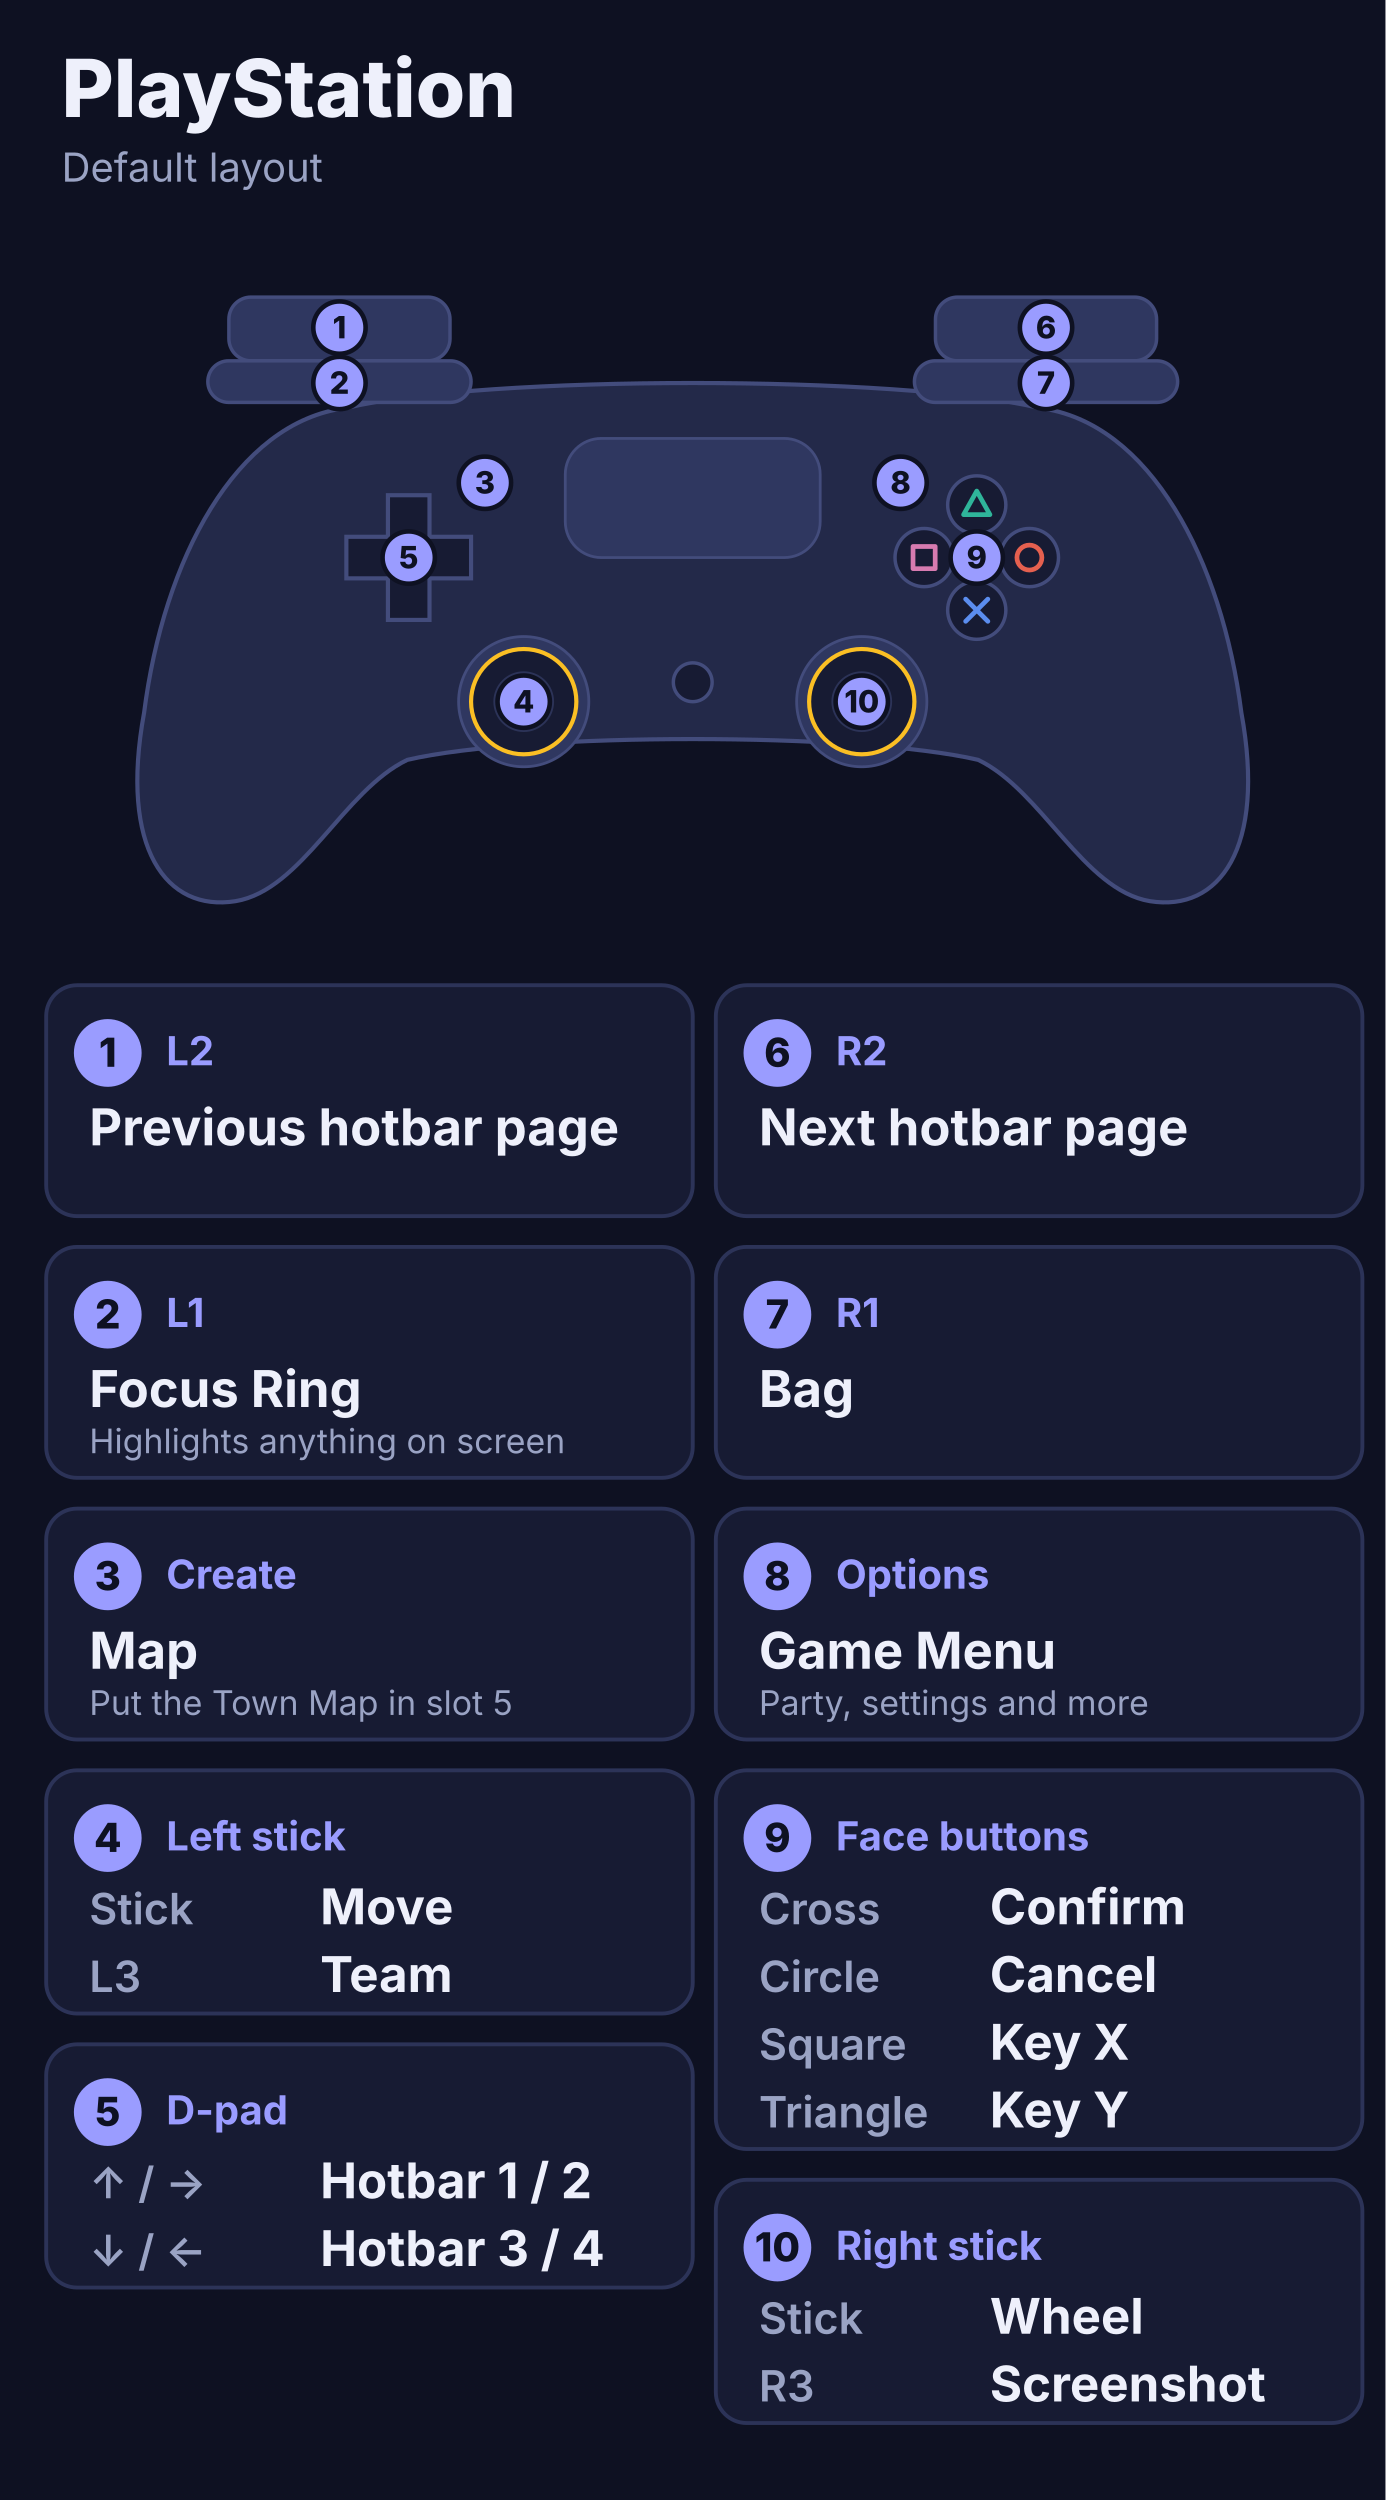
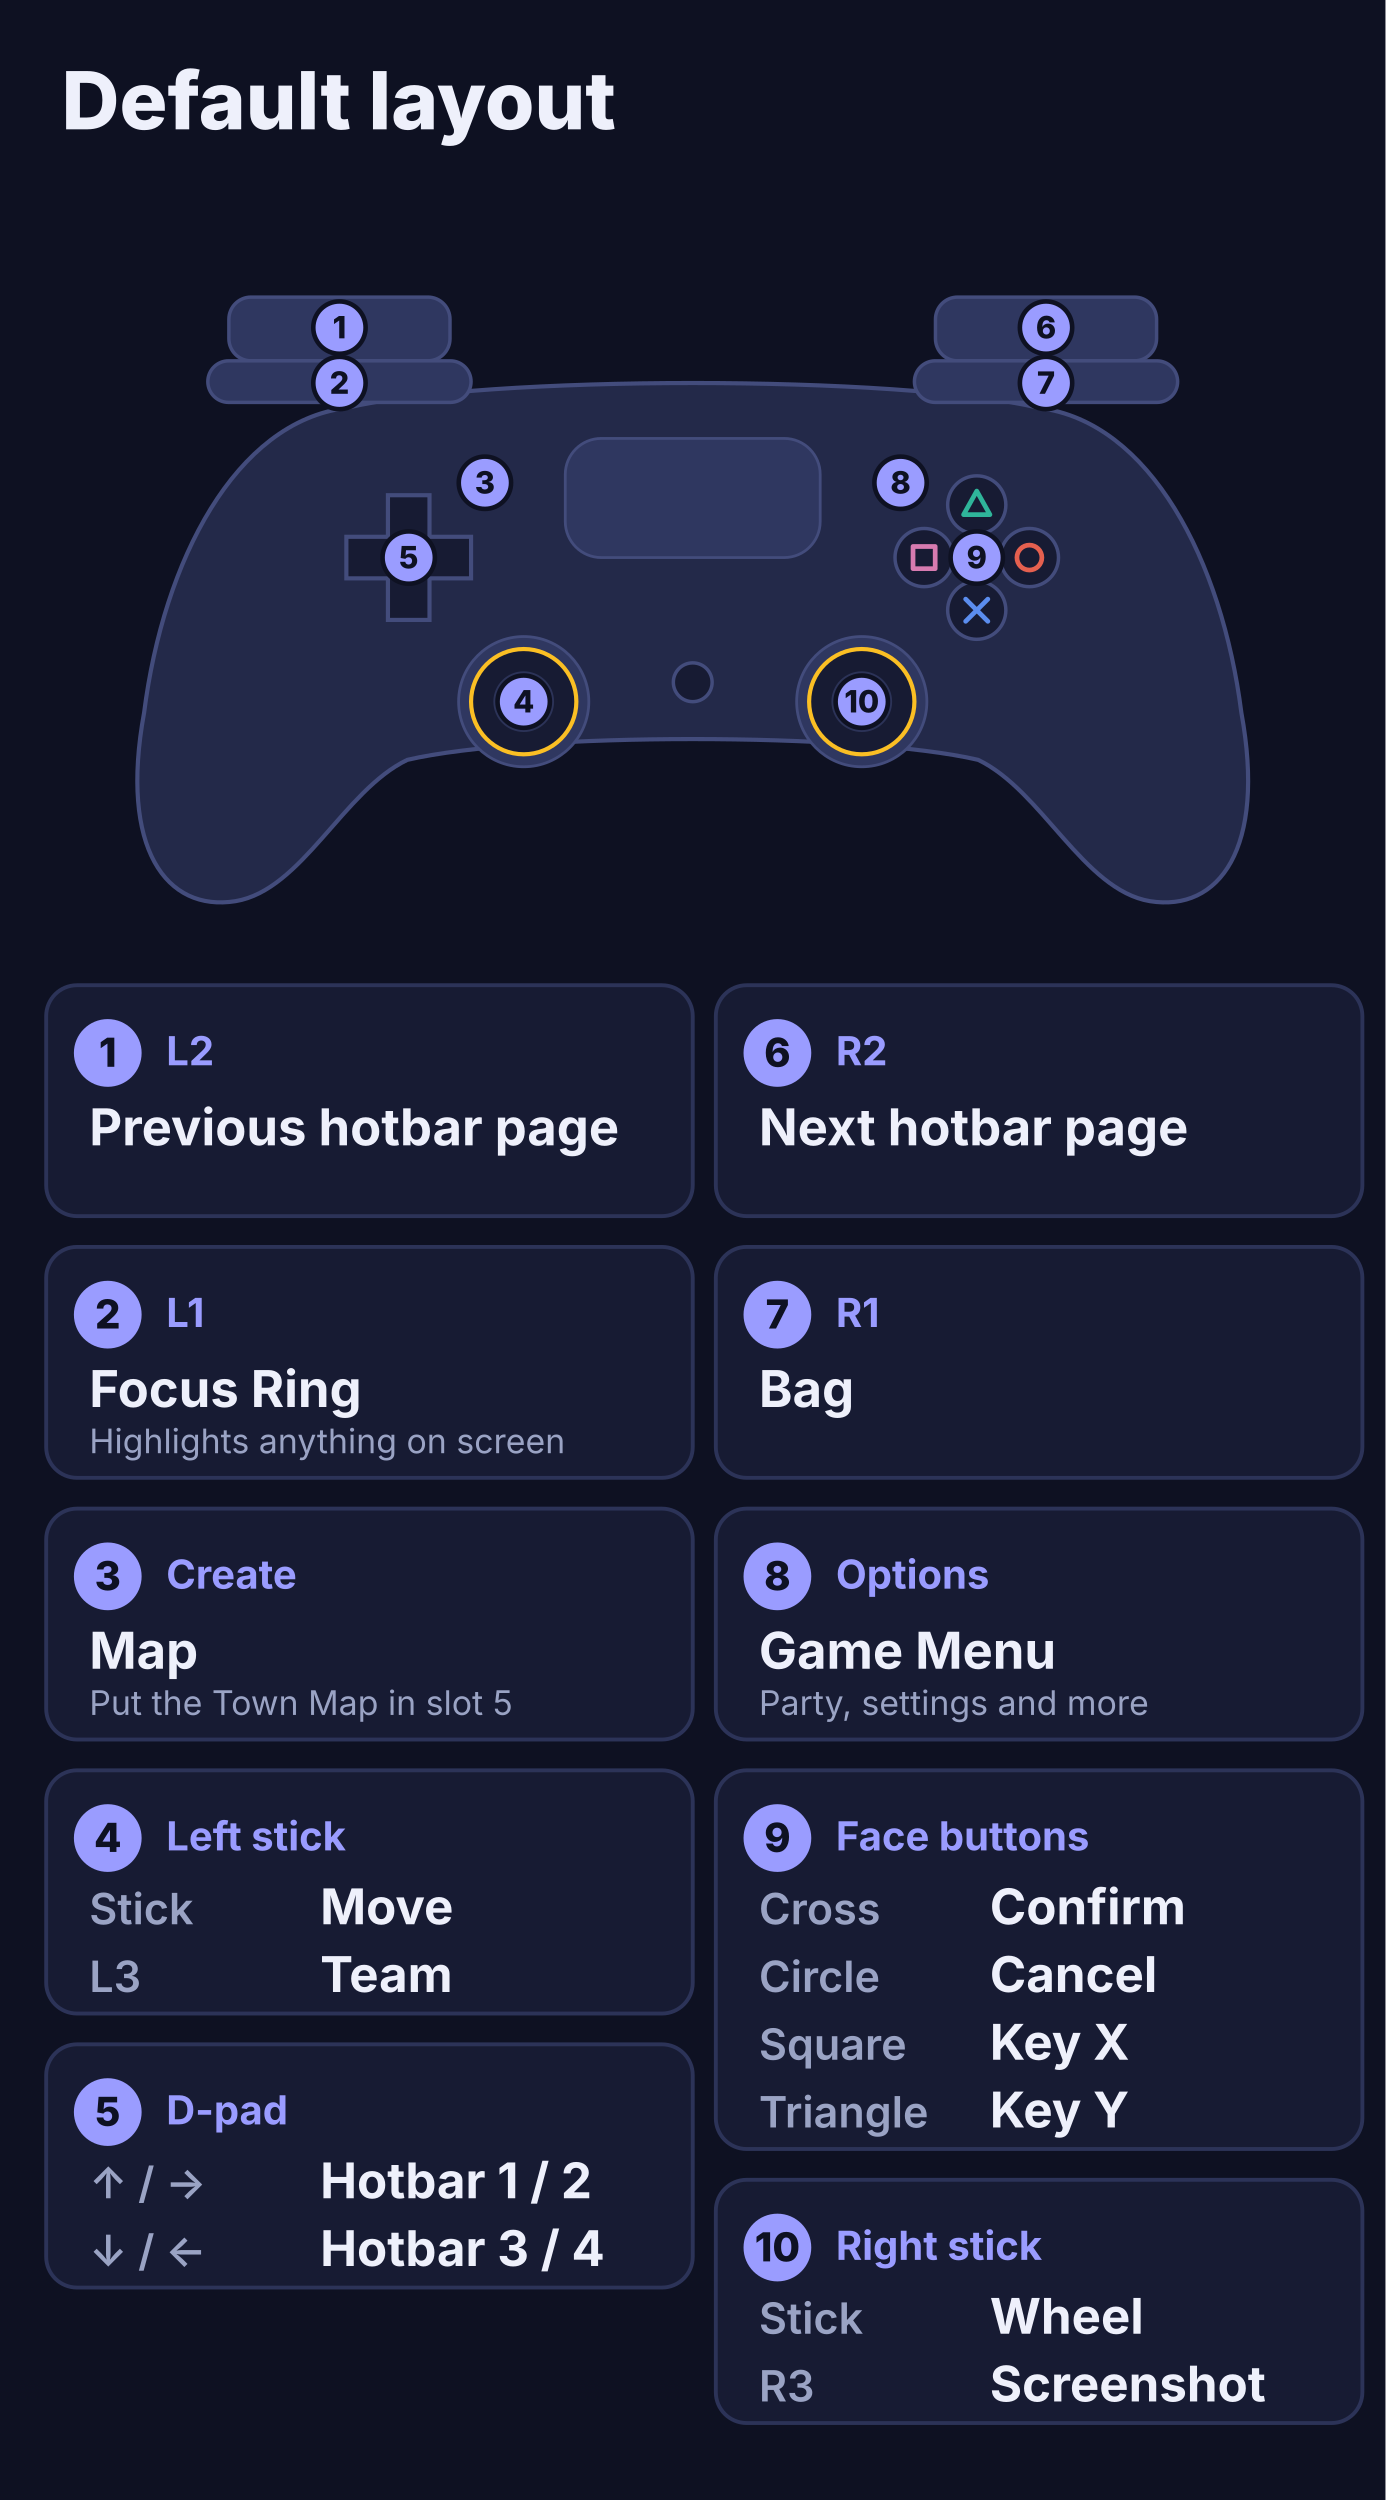
<svg xmlns="http://www.w3.org/2000/svg" viewBox="0 0 900 1624" width="900" height="1624" role="img" aria-labelledby="t d" font-family="'Segoe UI Variable Display','Segoe UI',Inter,'SF Pro Display',-apple-system,'Helvetica Neue',Arial,sans-serif">
  <rect width="900" height="1624" fill="#0e1122" />
-   <text x="40" y="76" font-size="52" font-weight="800" fill="#eef0fb" text-anchor="start">PlayStation</text>
-   <text x="40" y="118" font-size="26" font-weight="400" fill="#9aa3c4" text-anchor="start">Default layout</text>
+   <text x="40" y="84" font-size="52" font-weight="800" fill="#eef0fb" text-anchor="start">Default layout</text>
  <g transform="translate(450,400) scale(0.9)">
    <path d="M -250,-150 C -150,-174 150,-174 250,-150 C 330,-140 382,-40 396,70 C 414,168 380,214 330,206 C 282,198 252,126 206,104 C 120,84 -120,84 -206,104 C -252,126 -282,198 -330,206 C -380,214 -414,168 -396,70 C -382,-40 -330,-140 -250,-150 Z" fill="#232949" stroke="#434c7c" stroke-width="3" />
    <rect x="-92" y="-128" width="184" height="86" rx="26" fill="#2f3760" stroke="#434c7c" stroke-width="2" />
    <rect x="-334.8" y="-230" width="159.6" height="46" rx="16" fill="#2f3760" stroke="#434c7c" stroke-width="2.5" />
    <rect x="-350" y="-184" width="190" height="30" rx="15" fill="#2f3760" stroke="#434c7c" stroke-width="2.5" />
    <rect x="175.2" y="-230" width="159.6" height="46" rx="16" fill="#2f3760" stroke="#434c7c" stroke-width="2.5" />
    <rect x="160" y="-184" width="190" height="30" rx="15" fill="#2f3760" stroke="#434c7c" stroke-width="2.5" />
    <path d="M -220,-87 h 30 v 30 h 30 v 30 h -30 v 30 h -30 v -30 h -30 v -30 h 30 z" fill="#171b33" stroke="#434c7c" stroke-width="3" />
    <circle cx="-122" cy="62" r="47" fill="#2f3760" stroke="#434c7c" stroke-width="2" />
    <circle cx="-122" cy="62" r="38" fill="#171b33" stroke="#fbbf24" stroke-width="3" />
    <circle cx="-122" cy="62" r="20.9" fill="none" stroke="#2c3358" stroke-width="2" />
    <circle cx="122" cy="62" r="47" fill="#2f3760" stroke="#434c7c" stroke-width="2" />
    <circle cx="122" cy="62" r="38" fill="#171b33" stroke="#fbbf24" stroke-width="3" />
    <circle cx="122" cy="62" r="20.9" fill="none" stroke="#2c3358" stroke-width="2" />
    <circle cx="205" cy="-4" r="21" fill="#171b33" stroke="#434c7c" stroke-width="2.5" />
    <path d="M 197,-12 L 213,4 M 213,-12 L 197,4" fill="none" stroke="#5b8def" stroke-width="3.4" stroke-linecap="round" stroke-linejoin="round" />
    <circle cx="243" cy="-42" r="21" fill="#171b33" stroke="#434c7c" stroke-width="2.5" />
    <circle cx="243" cy="-42" r="9" fill="none" stroke="#e5604f" stroke-width="3.4" stroke-linecap="round" stroke-linejoin="round" />
    <circle cx="167" cy="-42" r="21" fill="#171b33" stroke="#434c7c" stroke-width="2.5" />
    <rect x="159" y="-50" width="16" height="16" fill="none" stroke="#d77bb0" stroke-width="3.4" stroke-linecap="round" stroke-linejoin="round" />
    <circle cx="205" cy="-80" r="21" fill="#171b33" stroke="#434c7c" stroke-width="2.5" />
    <path d="M 205,-90 L 214.5,-73 L 195.5,-73 Z" fill="none" stroke="#2fb59a" stroke-width="3.4" stroke-linecap="round" stroke-linejoin="round" />
    <rect x="-167" y="-103.5" width="34" height="15" rx="7.5" fill="#fbbf24" stroke="#434c7c" stroke-width="2.5" />
    <rect x="133" y="-103.5" width="34" height="15" rx="7.5" fill="#171b33" stroke="#434c7c" stroke-width="2.5" />
    <circle cx="0" cy="48" r="14" fill="#171b33" stroke="#434c7c" stroke-width="2.5" />
  </g>
  <circle cx="220.5" cy="212.8" r="17" fill="#9a9cff" stroke="#0e1122" stroke-width="3" />
  <text x="220.5" y="219.8" font-size="20" font-weight="800" fill="#0e1122" text-anchor="middle">1</text>
  <circle cx="220.5" cy="248.8" r="17" fill="#9a9cff" stroke="#0e1122" stroke-width="3" />
  <text x="220.5" y="255.8" font-size="20" font-weight="800" fill="#0e1122" text-anchor="middle">2</text>
  <circle cx="315" cy="313.6" r="17" fill="#9a9cff" stroke="#0e1122" stroke-width="3" />
  <text x="315" y="320.6" font-size="20" font-weight="800" fill="#0e1122" text-anchor="middle">3</text>
  <circle cx="340.2" cy="455.8" r="17" fill="#9a9cff" stroke="#0e1122" stroke-width="3" />
  <text x="340.2" y="462.8" font-size="20" font-weight="800" fill="#0e1122" text-anchor="middle">4</text>
  <circle cx="265.5" cy="362.2" r="17" fill="#9a9cff" stroke="#0e1122" stroke-width="3" />
  <text x="265.5" y="369.2" font-size="20" font-weight="800" fill="#0e1122" text-anchor="middle">5</text>
  <circle cx="679.5" cy="212.8" r="17" fill="#9a9cff" stroke="#0e1122" stroke-width="3" />
  <text x="679.5" y="219.8" font-size="20" font-weight="800" fill="#0e1122" text-anchor="middle">6</text>
  <circle cx="679.5" cy="248.8" r="17" fill="#9a9cff" stroke="#0e1122" stroke-width="3" />
  <text x="679.5" y="255.8" font-size="20" font-weight="800" fill="#0e1122" text-anchor="middle">7</text>
  <circle cx="585" cy="313.6" r="17" fill="#9a9cff" stroke="#0e1122" stroke-width="3" />
  <text x="585" y="320.6" font-size="20" font-weight="800" fill="#0e1122" text-anchor="middle">8</text>
  <circle cx="634.5" cy="362.2" r="17" fill="#9a9cff" stroke="#0e1122" stroke-width="3" />
  <text x="634.5" y="369.2" font-size="20" font-weight="800" fill="#0e1122" text-anchor="middle">9</text>
  <circle cx="559.8" cy="455.8" r="17" fill="#9a9cff" stroke="#0e1122" stroke-width="3" />
  <text x="559.8" y="462.8" font-size="20" font-weight="800" fill="#0e1122" text-anchor="middle">10</text>
  <rect x="30" y="640" width="420" height="150" rx="20" fill="#171b33" stroke="#2c3358" stroke-width="2.5" />
  <circle cx="70" cy="684" r="22" fill="#9a9cff" />
  <text x="70" y="693" font-size="26" font-weight="800" fill="#0e1122" text-anchor="middle">1</text>
  <text x="108" y="692" font-size="26" font-weight="700" fill="#9a9cff" text-anchor="start">L2</text>
  <text x="58" y="744" font-size="33" font-weight="700" fill="#eef0fb" text-anchor="start">Previous hotbar page</text>
  <rect x="30" y="810" width="420" height="150" rx="20" fill="#171b33" stroke="#2c3358" stroke-width="2.5" />
  <circle cx="70" cy="854" r="22" fill="#9a9cff" />
  <text x="70" y="863" font-size="26" font-weight="800" fill="#0e1122" text-anchor="middle">2</text>
  <text x="108" y="862" font-size="26" font-weight="700" fill="#9a9cff" text-anchor="start">L1</text>
  <text x="58" y="914" font-size="33" font-weight="700" fill="#eef0fb" text-anchor="start">Focus Ring</text>
  <text x="58" y="944" font-size="22" font-weight="400" fill="#9aa3c4" text-anchor="start">Highlights anything on screen</text>
  <rect x="30" y="980" width="420" height="150" rx="20" fill="#171b33" stroke="#2c3358" stroke-width="2.5" />
  <circle cx="70" cy="1024" r="22" fill="#9a9cff" />
  <text x="70" y="1033" font-size="26" font-weight="800" fill="#0e1122" text-anchor="middle">3</text>
  <text x="108" y="1032" font-size="26" font-weight="700" fill="#9a9cff" text-anchor="start">Create</text>
  <text x="58" y="1084" font-size="33" font-weight="700" fill="#eef0fb" text-anchor="start">Map</text>
  <text x="58" y="1114" font-size="22" font-weight="400" fill="#9aa3c4" text-anchor="start">Put the Town Map in slot 5</text>
  <rect x="30" y="1150" width="420" height="158" rx="20" fill="#171b33" stroke="#2c3358" stroke-width="2.5" />
  <circle cx="70" cy="1194" r="22" fill="#9a9cff" />
  <text x="70" y="1203" font-size="26" font-weight="800" fill="#0e1122" text-anchor="middle">4</text>
  <text x="108" y="1202" font-size="26" font-weight="700" fill="#9a9cff" text-anchor="start">Left stick</text>
  <text x="58" y="1250" font-size="28" font-weight="600" fill="#9aa3c4" text-anchor="start">Stick</text>
  <text x="208" y="1250" font-size="32" font-weight="700" fill="#eef0fb" text-anchor="start">Move</text>
  <text x="58" y="1294" font-size="28" font-weight="600" fill="#9aa3c4" text-anchor="start">L3</text>
  <text x="208" y="1294" font-size="32" font-weight="700" fill="#eef0fb" text-anchor="start">Team</text>
  <rect x="30" y="1328" width="420" height="158" rx="20" fill="#171b33" stroke="#2c3358" stroke-width="2.5" />
  <circle cx="70" cy="1372" r="22" fill="#9a9cff" />
  <text x="70" y="1381" font-size="26" font-weight="800" fill="#0e1122" text-anchor="middle">5</text>
  <text x="108" y="1380" font-size="26" font-weight="700" fill="#9a9cff" text-anchor="start">D-pad</text>
  <text x="58" y="1428" font-size="28" font-weight="600" fill="#9aa3c4" text-anchor="start">↑ / →</text>
  <text x="208" y="1428" font-size="32" font-weight="700" fill="#eef0fb" text-anchor="start">Hotbar 1 / 2</text>
  <text x="58" y="1472" font-size="28" font-weight="600" fill="#9aa3c4" text-anchor="start">↓ / ←</text>
  <text x="208" y="1472" font-size="32" font-weight="700" fill="#eef0fb" text-anchor="start">Hotbar 3 / 4</text>
  <rect x="465" y="640" width="420" height="150" rx="20" fill="#171b33" stroke="#2c3358" stroke-width="2.5" />
  <circle cx="505" cy="684" r="22" fill="#9a9cff" />
  <text x="505" y="693" font-size="26" font-weight="800" fill="#0e1122" text-anchor="middle">6</text>
  <text x="543" y="692" font-size="26" font-weight="700" fill="#9a9cff" text-anchor="start">R2</text>
  <text x="493" y="744" font-size="33" font-weight="700" fill="#eef0fb" text-anchor="start">Next hotbar page</text>
  <rect x="465" y="810" width="420" height="150" rx="20" fill="#171b33" stroke="#2c3358" stroke-width="2.5" />
  <circle cx="505" cy="854" r="22" fill="#9a9cff" />
  <text x="505" y="863" font-size="26" font-weight="800" fill="#0e1122" text-anchor="middle">7</text>
  <text x="543" y="862" font-size="26" font-weight="700" fill="#9a9cff" text-anchor="start">R1</text>
  <text x="493" y="914" font-size="33" font-weight="700" fill="#eef0fb" text-anchor="start">Bag</text>
  <rect x="465" y="980" width="420" height="150" rx="20" fill="#171b33" stroke="#2c3358" stroke-width="2.5" />
  <circle cx="505" cy="1024" r="22" fill="#9a9cff" />
  <text x="505" y="1033" font-size="26" font-weight="800" fill="#0e1122" text-anchor="middle">8</text>
  <text x="543" y="1032" font-size="26" font-weight="700" fill="#9a9cff" text-anchor="start">Options</text>
  <text x="493" y="1084" font-size="33" font-weight="700" fill="#eef0fb" text-anchor="start">Game Menu</text>
  <text x="493" y="1114" font-size="22" font-weight="400" fill="#9aa3c4" text-anchor="start">Party, settings and more</text>
  <rect x="465" y="1150" width="420" height="246" rx="20" fill="#171b33" stroke="#2c3358" stroke-width="2.5" />
  <circle cx="505" cy="1194" r="22" fill="#9a9cff" />
  <text x="505" y="1203" font-size="26" font-weight="800" fill="#0e1122" text-anchor="middle">9</text>
  <text x="543" y="1202" font-size="26" font-weight="700" fill="#9a9cff" text-anchor="start">Face buttons</text>
  <text x="493" y="1250" font-size="28" font-weight="600" fill="#9aa3c4" text-anchor="start">Cross</text>
  <text x="643" y="1250" font-size="32" font-weight="700" fill="#eef0fb" text-anchor="start">Confirm</text>
  <text x="493" y="1294" font-size="28" font-weight="600" fill="#9aa3c4" text-anchor="start">Circle</text>
  <text x="643" y="1294" font-size="32" font-weight="700" fill="#eef0fb" text-anchor="start">Cancel</text>
  <text x="493" y="1338" font-size="28" font-weight="600" fill="#9aa3c4" text-anchor="start">Square</text>
  <text x="643" y="1338" font-size="32" font-weight="700" fill="#eef0fb" text-anchor="start">Key X</text>
  <text x="493" y="1382" font-size="28" font-weight="600" fill="#9aa3c4" text-anchor="start">Triangle</text>
  <text x="643" y="1382" font-size="32" font-weight="700" fill="#eef0fb" text-anchor="start">Key Y</text>
  <rect x="465" y="1416" width="420" height="158" rx="20" fill="#171b33" stroke="#2c3358" stroke-width="2.5" />
  <circle cx="505" cy="1460" r="22" fill="#9a9cff" />
  <text x="505" y="1469" font-size="26" font-weight="800" fill="#0e1122" text-anchor="middle">10</text>
  <text x="543" y="1468" font-size="26" font-weight="700" fill="#9a9cff" text-anchor="start">Right stick</text>
  <text x="493" y="1516" font-size="28" font-weight="600" fill="#9aa3c4" text-anchor="start">Stick</text>
  <text x="643" y="1516" font-size="32" font-weight="700" fill="#eef0fb" text-anchor="start">Wheel</text>
  <text x="493" y="1560" font-size="28" font-weight="600" fill="#9aa3c4" text-anchor="start">R3</text>
  <text x="643" y="1560" font-size="32" font-weight="700" fill="#eef0fb" text-anchor="start">Screenshot</text>
</svg>
